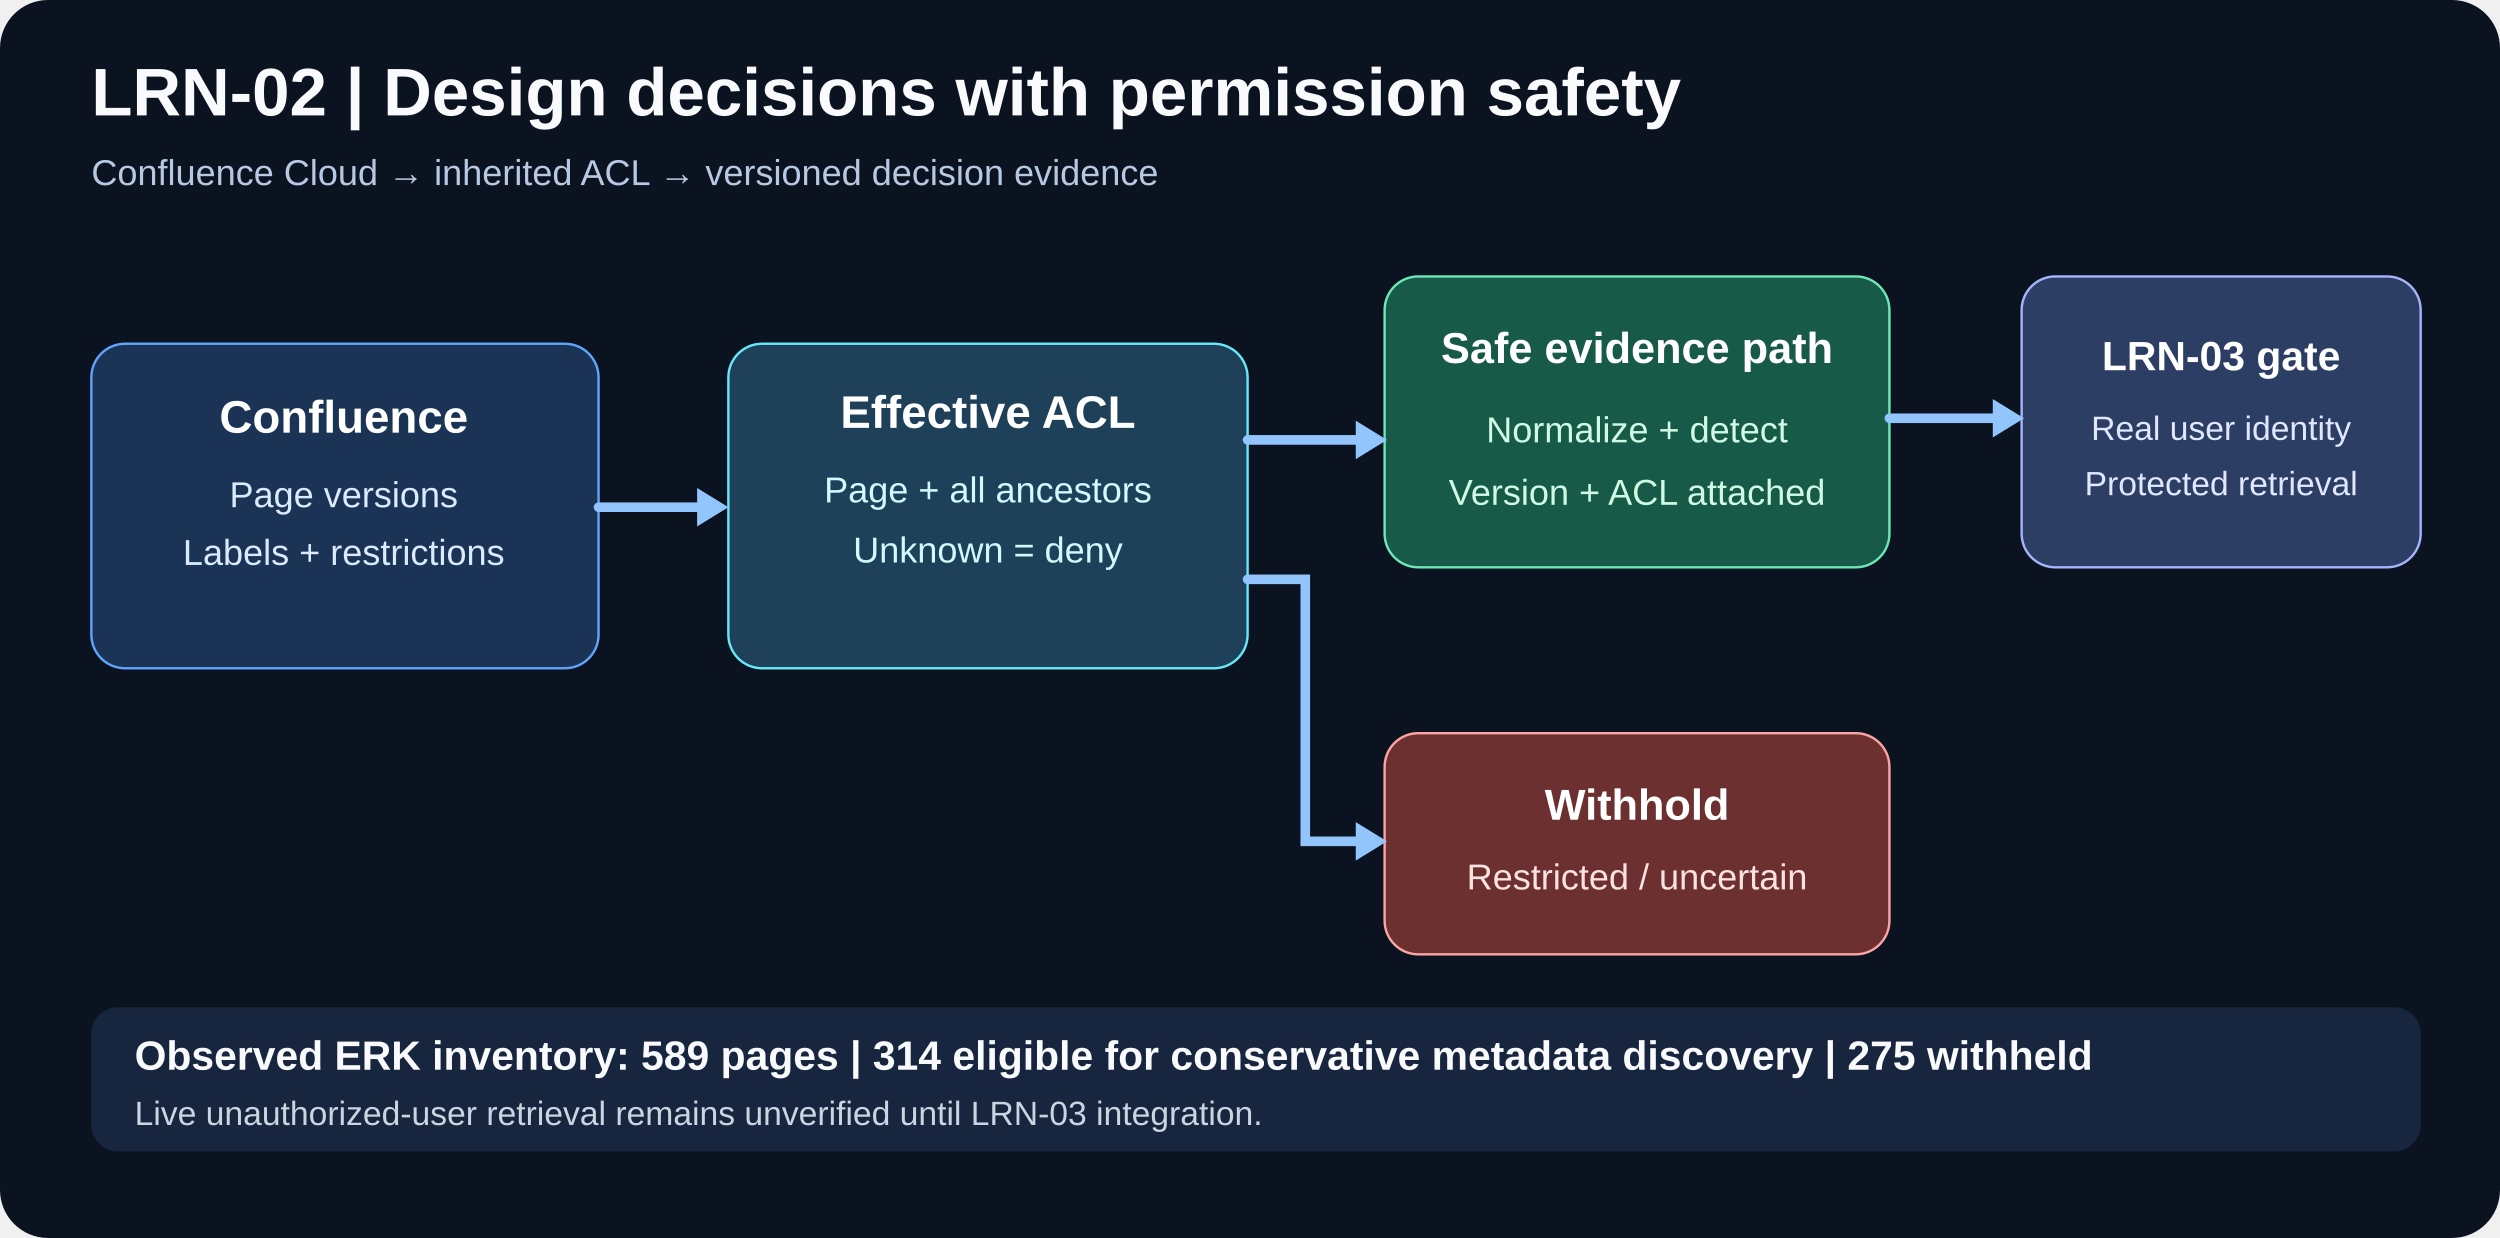
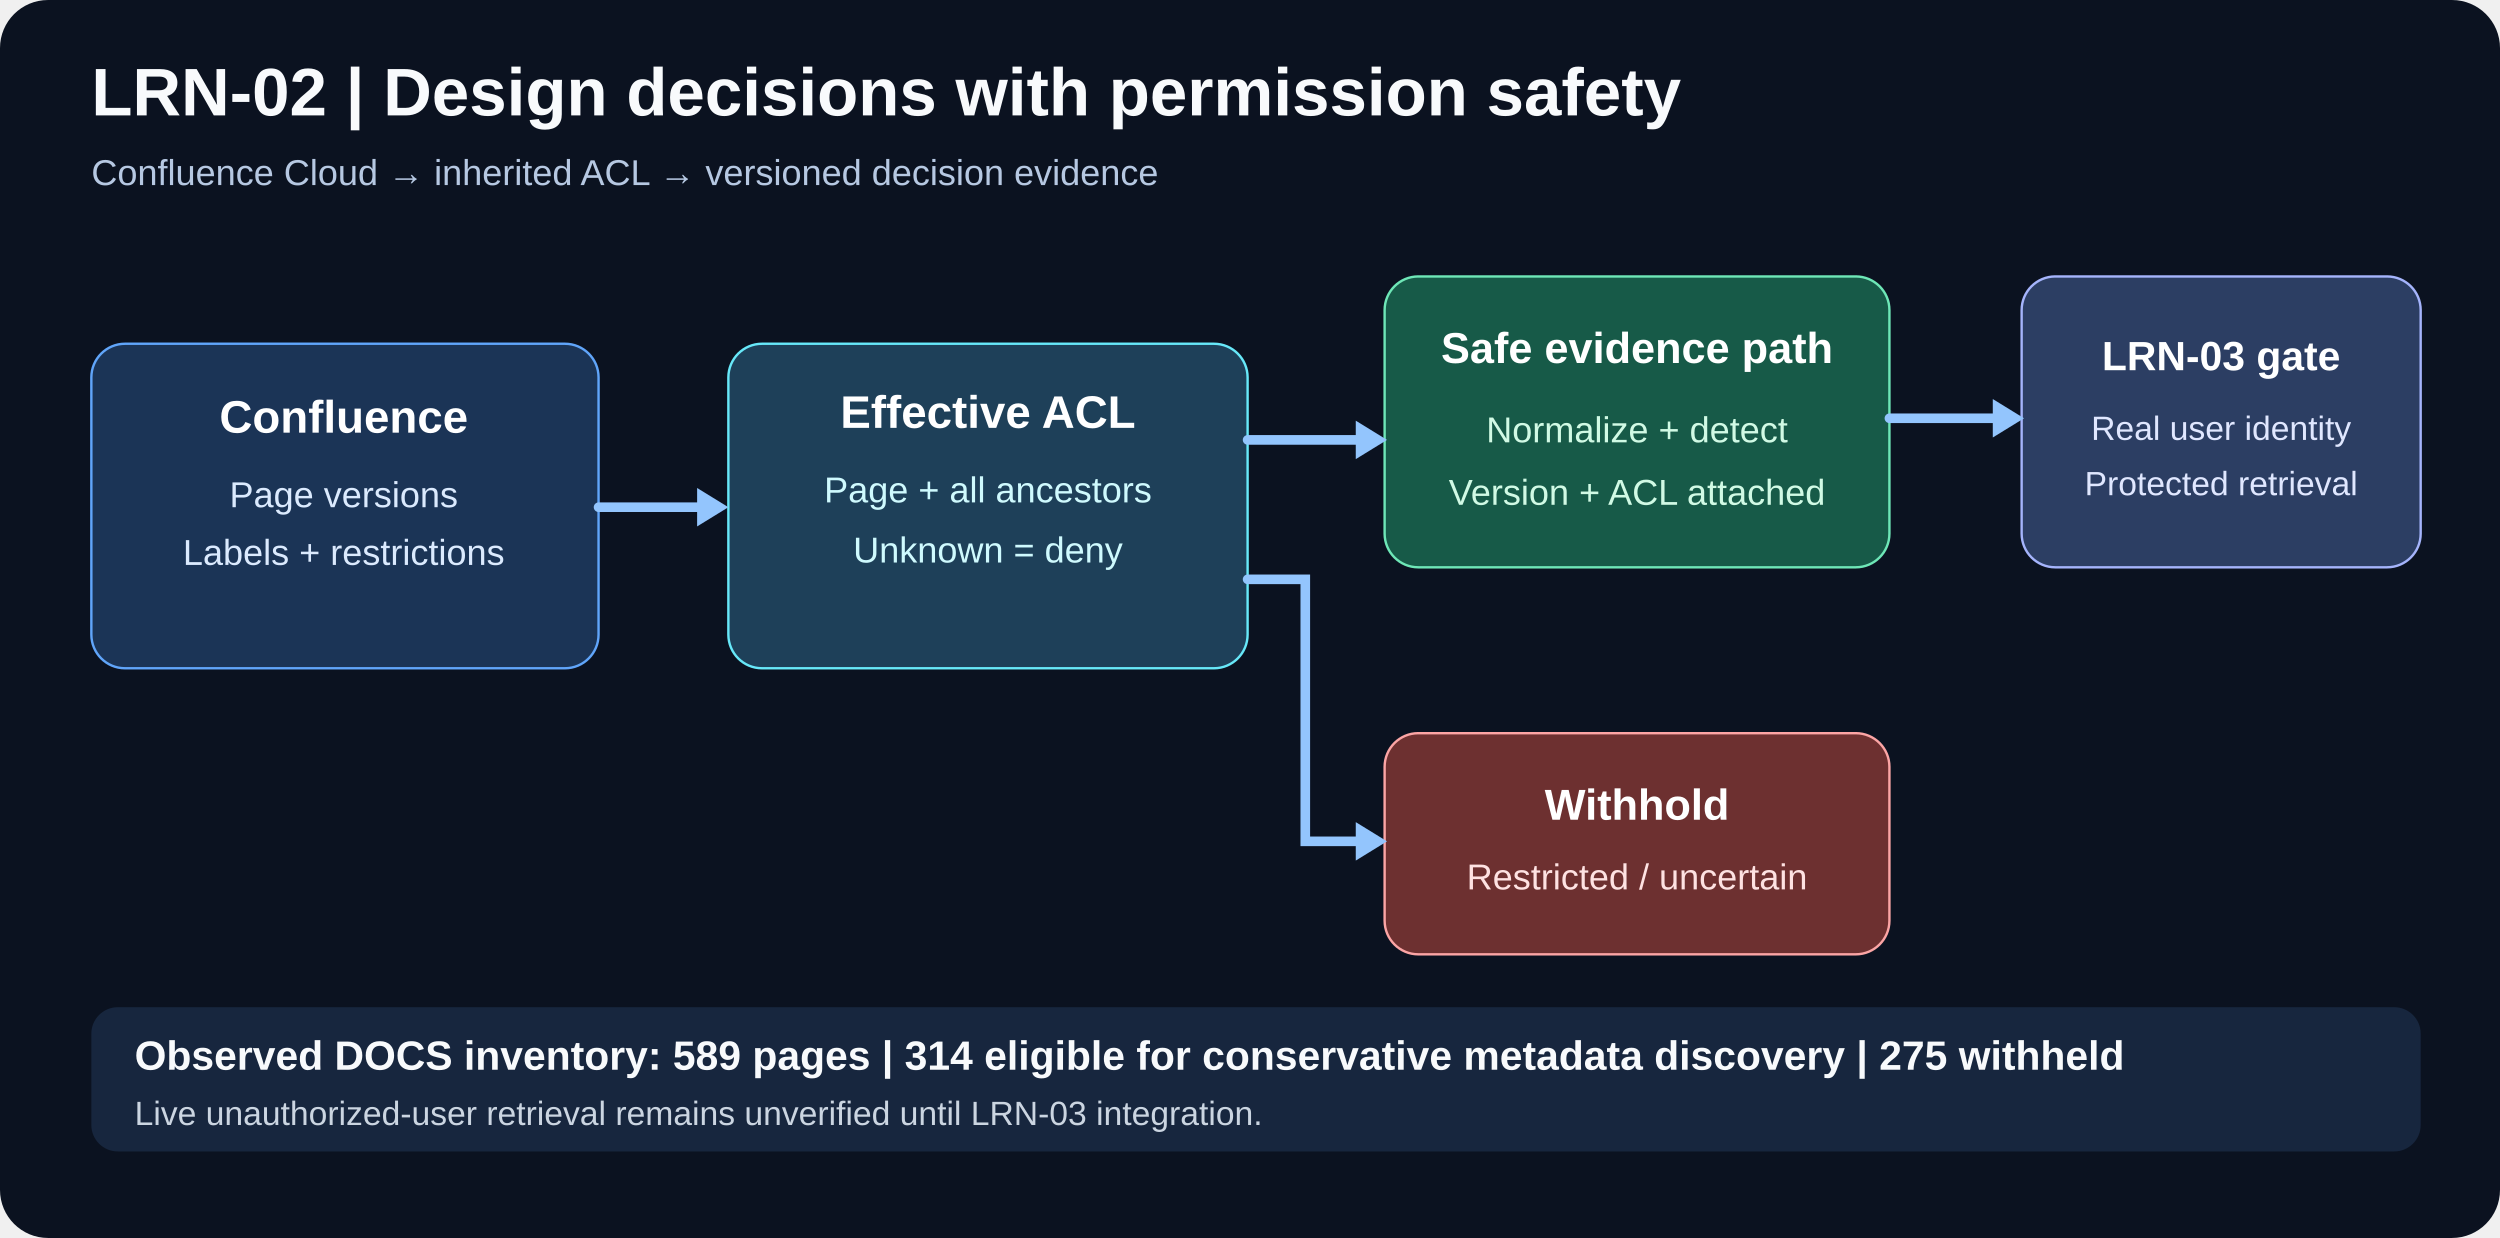
<svg xmlns="http://www.w3.org/2000/svg" width="1040" height="515" viewBox="0 0 1040 515" role="img" aria-label="LRN-02 Confluence page permissions and design decision extraction flow">
  <rect width="1040" height="515" rx="20" fill="#0b1220" />
  <text x="38" y="48" font-family="Arial" font-weight="700" font-size="28" fill="#f8fafc">LRN-02 | Design decisions with permission safety</text>
  <text x="38" y="77" font-family="Arial" font-size="15" fill="#b6c8e2">Confluence Cloud → inherited ACL → versioned decision evidence</text>
  <g font-family="Arial" text-anchor="middle">
    <rect x="38" y="143" width="211" height="135" rx="14" fill="#1b3456" stroke="#60a5fa" />
    <text x="143" y="180" font-size="19" font-weight="700" fill="#fff">Confluence</text>
    <text x="143" y="211" font-size="15" fill="#dbeafe">Page versions</text>
    <text x="143" y="235" font-size="15" fill="#dbeafe">Labels + restrictions</text>
    <rect x="303" y="143" width="216" height="135" rx="14" fill="#1e4059" stroke="#67e8f9" />
    <text x="411" y="178" font-size="19" font-weight="700" fill="#fff">Effective ACL</text>
    <text x="411" y="209" font-size="15" fill="#cffafe">Page + all ancestors</text>
    <text x="411" y="234" font-size="15" fill="#cffafe">Unknown = deny</text>
    <rect x="576" y="115" width="210" height="121" rx="14" fill="#175a48" stroke="#6ee7b7" />
    <text x="681" y="151" font-size="18" fill="#fff" font-weight="700">Safe evidence path</text>
    <text x="681" y="184" font-size="15" fill="#d1fae5">Normalize + detect</text>
    <text x="681" y="210" font-size="15" fill="#d1fae5">Version + ACL attached</text>
    <rect x="576" y="305" width="210" height="92" rx="14" fill="#6d3030" stroke="#fca5a5" />
    <text x="681" y="341" font-size="18" fill="#fff" font-weight="700">Withhold</text>
    <text x="681" y="370" font-size="15" fill="#fee2e2">Restricted / uncertain</text>
    <rect x="841" y="115" width="166" height="121" rx="14" fill="#2c3e63" stroke="#a5b4fc" />
    <text x="924" y="154" font-size="17" fill="#fff" font-weight="700">LRN-03 gate</text>
    <text x="924" y="183" font-size="14" fill="#e0e7ff">Real user identity</text>
    <text x="924" y="206" font-size="14" fill="#e0e7ff">Protected retrieval</text>
  </g>
  <g stroke="#93c5fd" stroke-width="4" fill="none" stroke-linecap="round">
    <path d="M249 211 H292" />
    <path d="M519 183 H566" />
    <path d="M519 241 H543 V350 H566" />
    <path d="M786 174 H831" />
  </g>
  <g fill="#93c5fd">
    <path d="M290 203 L303 211 290 219Z" />
    <path d="M564 175 L577 183 564 191Z" />
    <path d="M564 342 L577 350 564 358Z" />
    <path d="M829 166 L842 174 829 182Z" />
  </g>
  <rect x="38" y="419" width="969" height="60" rx="11" fill="#17263e" />
-   <text x="56" y="445" font-family="Arial" font-size="17" font-weight="700" fill="#f8fafc">Observed ERK inventory: 589 pages | 314 eligible for conservative metadata discovery | 275 withheld</text>
+   <text x="56" y="445" font-family="Arial" font-size="17" font-weight="700" fill="#f8fafc">Observed DOCS inventory: 589 pages | 314 eligible for conservative metadata discovery | 275 withheld</text>
  <text x="56" y="468" font-family="Arial" font-size="14" fill="#cbd5e1">Live unauthorized-user retrieval remains unverified until LRN-03 integration.</text>
</svg>
